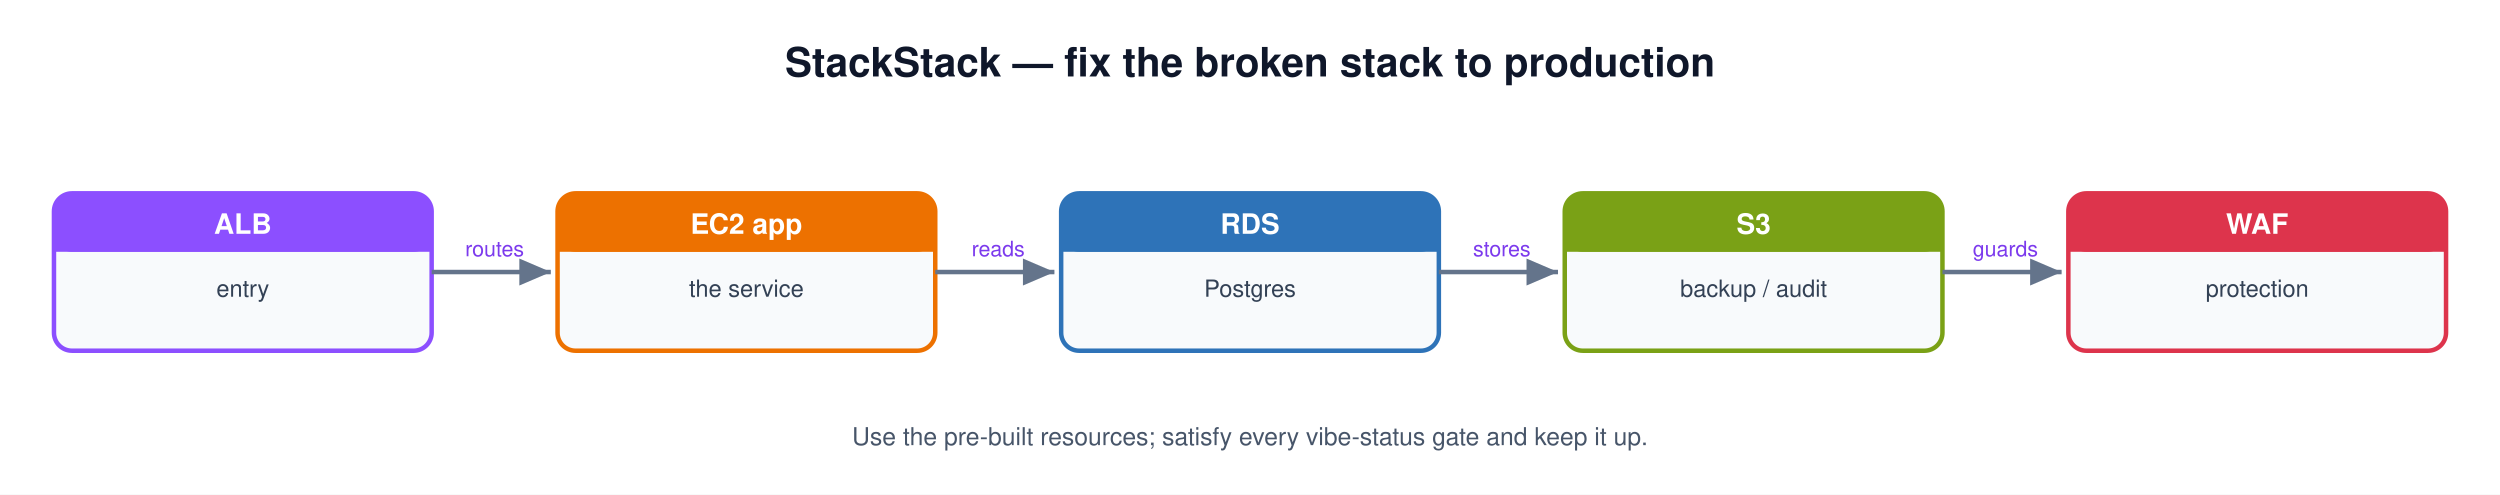
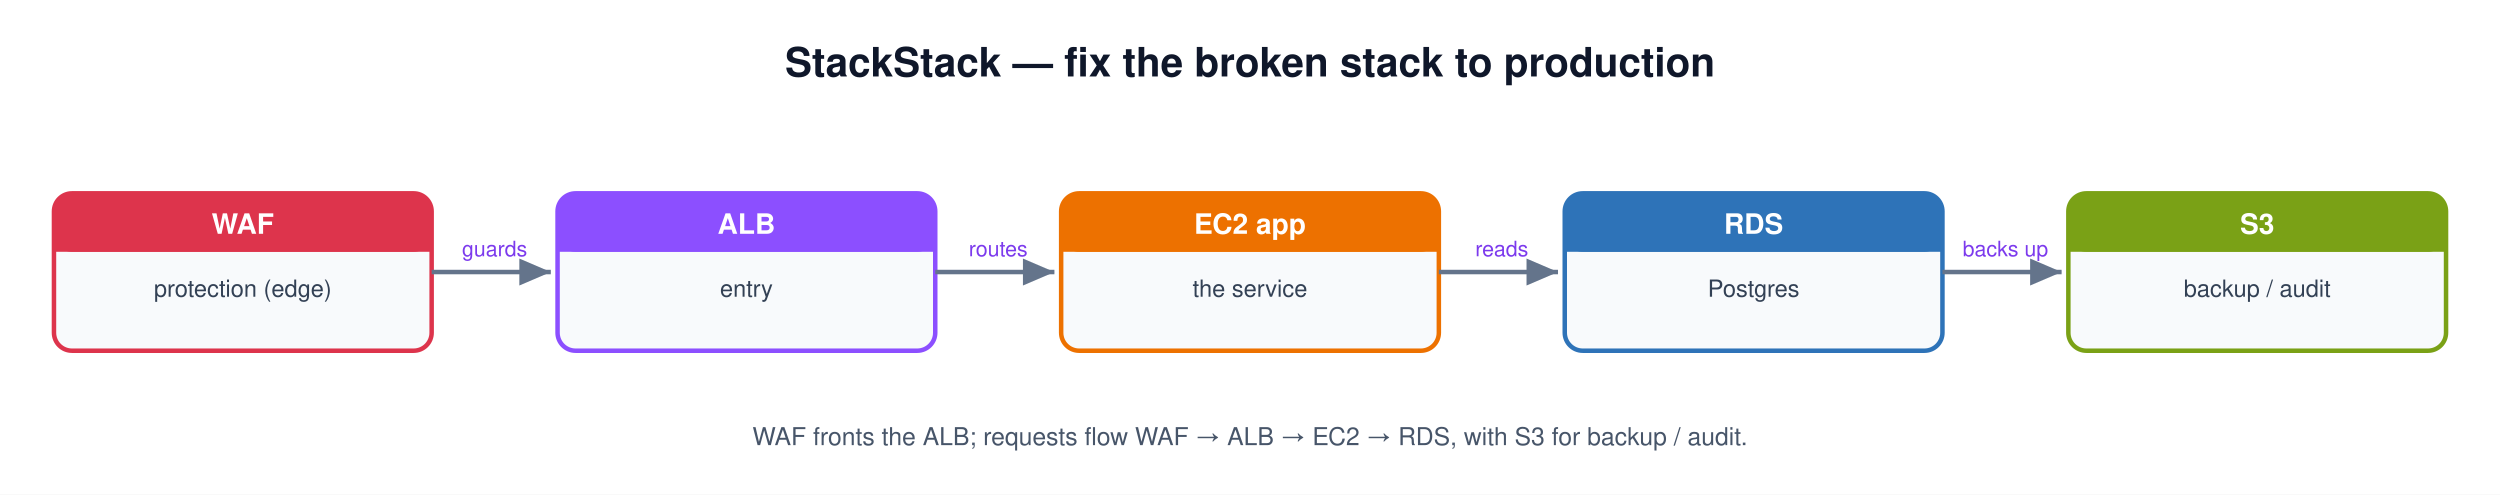
<svg xmlns="http://www.w3.org/2000/svg" viewBox="0 0 1112 220" font-family="Helvetica,Arial,sans-serif">
  <defs>
    <marker id="a" markerWidth="9" markerHeight="9" refX="7" refY="3" orient="auto">
      <path d="M0,0 L7,3 L0,6 Z" fill="#64748B" />
    </marker>
  </defs>
  <rect x="0" y="0" width="1112" height="220" fill="#FFFFFF" />
  <text x="556" y="34" text-anchor="middle" font-size="18" font-weight="700" fill="#0F172A">StackStack — fix the broken stack to production</text>
-   <rect x="24" y="86" width="168" height="70" rx="8" fill="#F8FAFC" stroke="#8C4FFF" stroke-width="2" />
-   <rect x="24" y="86" width="168" height="26" rx="8" fill="#8C4FFF" />
-   <rect x="24" y="104" width="168" height="8" fill="#8C4FFF" />
-   <text x="108" y="104" text-anchor="middle" font-size="12.5" font-weight="700" fill="#FFFFFF">ALB</text>
-   <text x="108" y="132" text-anchor="middle" font-size="10.5" fill="#334155">entry</text>
-   <rect x="248" y="86" width="168" height="70" rx="8" fill="#F8FAFC" stroke="#ED7100" stroke-width="2" />
-   <rect x="248" y="86" width="168" height="26" rx="8" fill="#ED7100" />
-   <rect x="248" y="104" width="168" height="8" fill="#ED7100" />
-   <text x="332" y="104" text-anchor="middle" font-size="12.5" font-weight="700" fill="#FFFFFF">EC2 app</text>
-   <text x="332" y="132" text-anchor="middle" font-size="10.5" fill="#334155">the service</text>
-   <rect x="472" y="86" width="168" height="70" rx="8" fill="#F8FAFC" stroke="#2E73B8" stroke-width="2" />
-   <rect x="472" y="86" width="168" height="26" rx="8" fill="#2E73B8" />
-   <rect x="472" y="104" width="168" height="8" fill="#2E73B8" />
-   <text x="556" y="104" text-anchor="middle" font-size="12.5" font-weight="700" fill="#FFFFFF">RDS</text>
-   <text x="556" y="132" text-anchor="middle" font-size="10.5" fill="#334155">Postgres</text>
-   <rect x="696" y="86" width="168" height="70" rx="8" fill="#F8FAFC" stroke="#7AA116" stroke-width="2" />
-   <rect x="696" y="86" width="168" height="26" rx="8" fill="#7AA116" />
-   <rect x="696" y="104" width="168" height="8" fill="#7AA116" />
-   <text x="780" y="104" text-anchor="middle" font-size="12.5" font-weight="700" fill="#FFFFFF">S3</text>
-   <text x="780" y="132" text-anchor="middle" font-size="10.5" fill="#334155">backup / audit</text>
-   <rect x="920" y="86" width="168" height="70" rx="8" fill="#F8FAFC" stroke="#DD344C" stroke-width="2" />
-   <rect x="920" y="86" width="168" height="26" rx="8" fill="#DD344C" />
-   <rect x="920" y="104" width="168" height="8" fill="#DD344C" />
-   <text x="1004" y="104" text-anchor="middle" font-size="12.5" font-weight="700" fill="#FFFFFF">WAF</text>
-   <text x="1004" y="132" text-anchor="middle" font-size="10.5" fill="#334155">protection</text>
+   <rect x="24" y="86" width="168" height="70" rx="8" fill="#F8FAFC" stroke="#DD344C" stroke-width="2" />
+   <rect x="24" y="86" width="168" height="26" rx="8" fill="#DD344C" />
+   <rect x="24" y="104" width="168" height="8" fill="#DD344C" />
+   <text x="108" y="104" text-anchor="middle" font-size="12.5" font-weight="700" fill="#FFFFFF">WAF</text>
+   <text x="108" y="132" text-anchor="middle" font-size="10.5" fill="#334155">protection (edge)</text>
+   <rect x="248" y="86" width="168" height="70" rx="8" fill="#F8FAFC" stroke="#8C4FFF" stroke-width="2" />
+   <rect x="248" y="86" width="168" height="26" rx="8" fill="#8C4FFF" />
+   <rect x="248" y="104" width="168" height="8" fill="#8C4FFF" />
+   <text x="332" y="104" text-anchor="middle" font-size="12.5" font-weight="700" fill="#FFFFFF">ALB</text>
+   <text x="332" y="132" text-anchor="middle" font-size="10.5" fill="#334155">entry</text>
+   <rect x="472" y="86" width="168" height="70" rx="8" fill="#F8FAFC" stroke="#ED7100" stroke-width="2" />
+   <rect x="472" y="86" width="168" height="26" rx="8" fill="#ED7100" />
+   <rect x="472" y="104" width="168" height="8" fill="#ED7100" />
+   <text x="556" y="104" text-anchor="middle" font-size="12.5" font-weight="700" fill="#FFFFFF">EC2 app</text>
+   <text x="556" y="132" text-anchor="middle" font-size="10.5" fill="#334155">the service</text>
+   <rect x="696" y="86" width="168" height="70" rx="8" fill="#F8FAFC" stroke="#2E73B8" stroke-width="2" />
+   <rect x="696" y="86" width="168" height="26" rx="8" fill="#2E73B8" />
+   <rect x="696" y="104" width="168" height="8" fill="#2E73B8" />
+   <text x="780" y="104" text-anchor="middle" font-size="12.5" font-weight="700" fill="#FFFFFF">RDS</text>
+   <text x="780" y="132" text-anchor="middle" font-size="10.5" fill="#334155">Postgres</text>
+   <rect x="920" y="86" width="168" height="70" rx="8" fill="#F8FAFC" stroke="#7AA116" stroke-width="2" />
+   <rect x="920" y="86" width="168" height="26" rx="8" fill="#7AA116" />
+   <rect x="920" y="104" width="168" height="8" fill="#7AA116" />
+   <text x="1004" y="104" text-anchor="middle" font-size="12.5" font-weight="700" fill="#FFFFFF">S3</text>
+   <text x="1004" y="132" text-anchor="middle" font-size="10.5" fill="#334155">backup / audit</text>
  <line x1="192" y1="121" x2="245" y2="121" stroke="#64748B" stroke-width="2" marker-end="url(#a)" />
-   <text x="220" y="114" text-anchor="middle" font-size="9.5" fill="#7C3AED">routes</text>
+   <text x="220" y="114" text-anchor="middle" font-size="9.5" fill="#7C3AED">guards</text>
  <line x1="416" y1="121" x2="469" y2="121" stroke="#64748B" stroke-width="2" marker-end="url(#a)" />
-   <text x="444" y="114" text-anchor="middle" font-size="9.5" fill="#7C3AED">reads</text>
+   <text x="444" y="114" text-anchor="middle" font-size="9.5" fill="#7C3AED">routes</text>
  <line x1="640" y1="121" x2="693" y2="121" stroke="#64748B" stroke-width="2" marker-end="url(#a)" />
-   <text x="668" y="114" text-anchor="middle" font-size="9.5" fill="#7C3AED">stores</text>
+   <text x="668" y="114" text-anchor="middle" font-size="9.5" fill="#7C3AED">reads</text>
  <line x1="864" y1="121" x2="917" y2="121" stroke="#64748B" stroke-width="2" marker-end="url(#a)" />
-   <text x="892" y="114" text-anchor="middle" font-size="9.5" fill="#7C3AED">guards</text>
-   <text x="556" y="198" text-anchor="middle" font-size="11" fill="#475569">Use the pre-built resources; satisfy every vibe-status gate and keep it up.</text>
+   <text x="892" y="114" text-anchor="middle" font-size="9.5" fill="#7C3AED">backs up</text>
+   <text x="556" y="198" text-anchor="middle" font-size="11" fill="#475569">WAF fronts the ALB; requests flow WAF → ALB → EC2 → RDS, with S3 for backup / audit.</text>
</svg>
